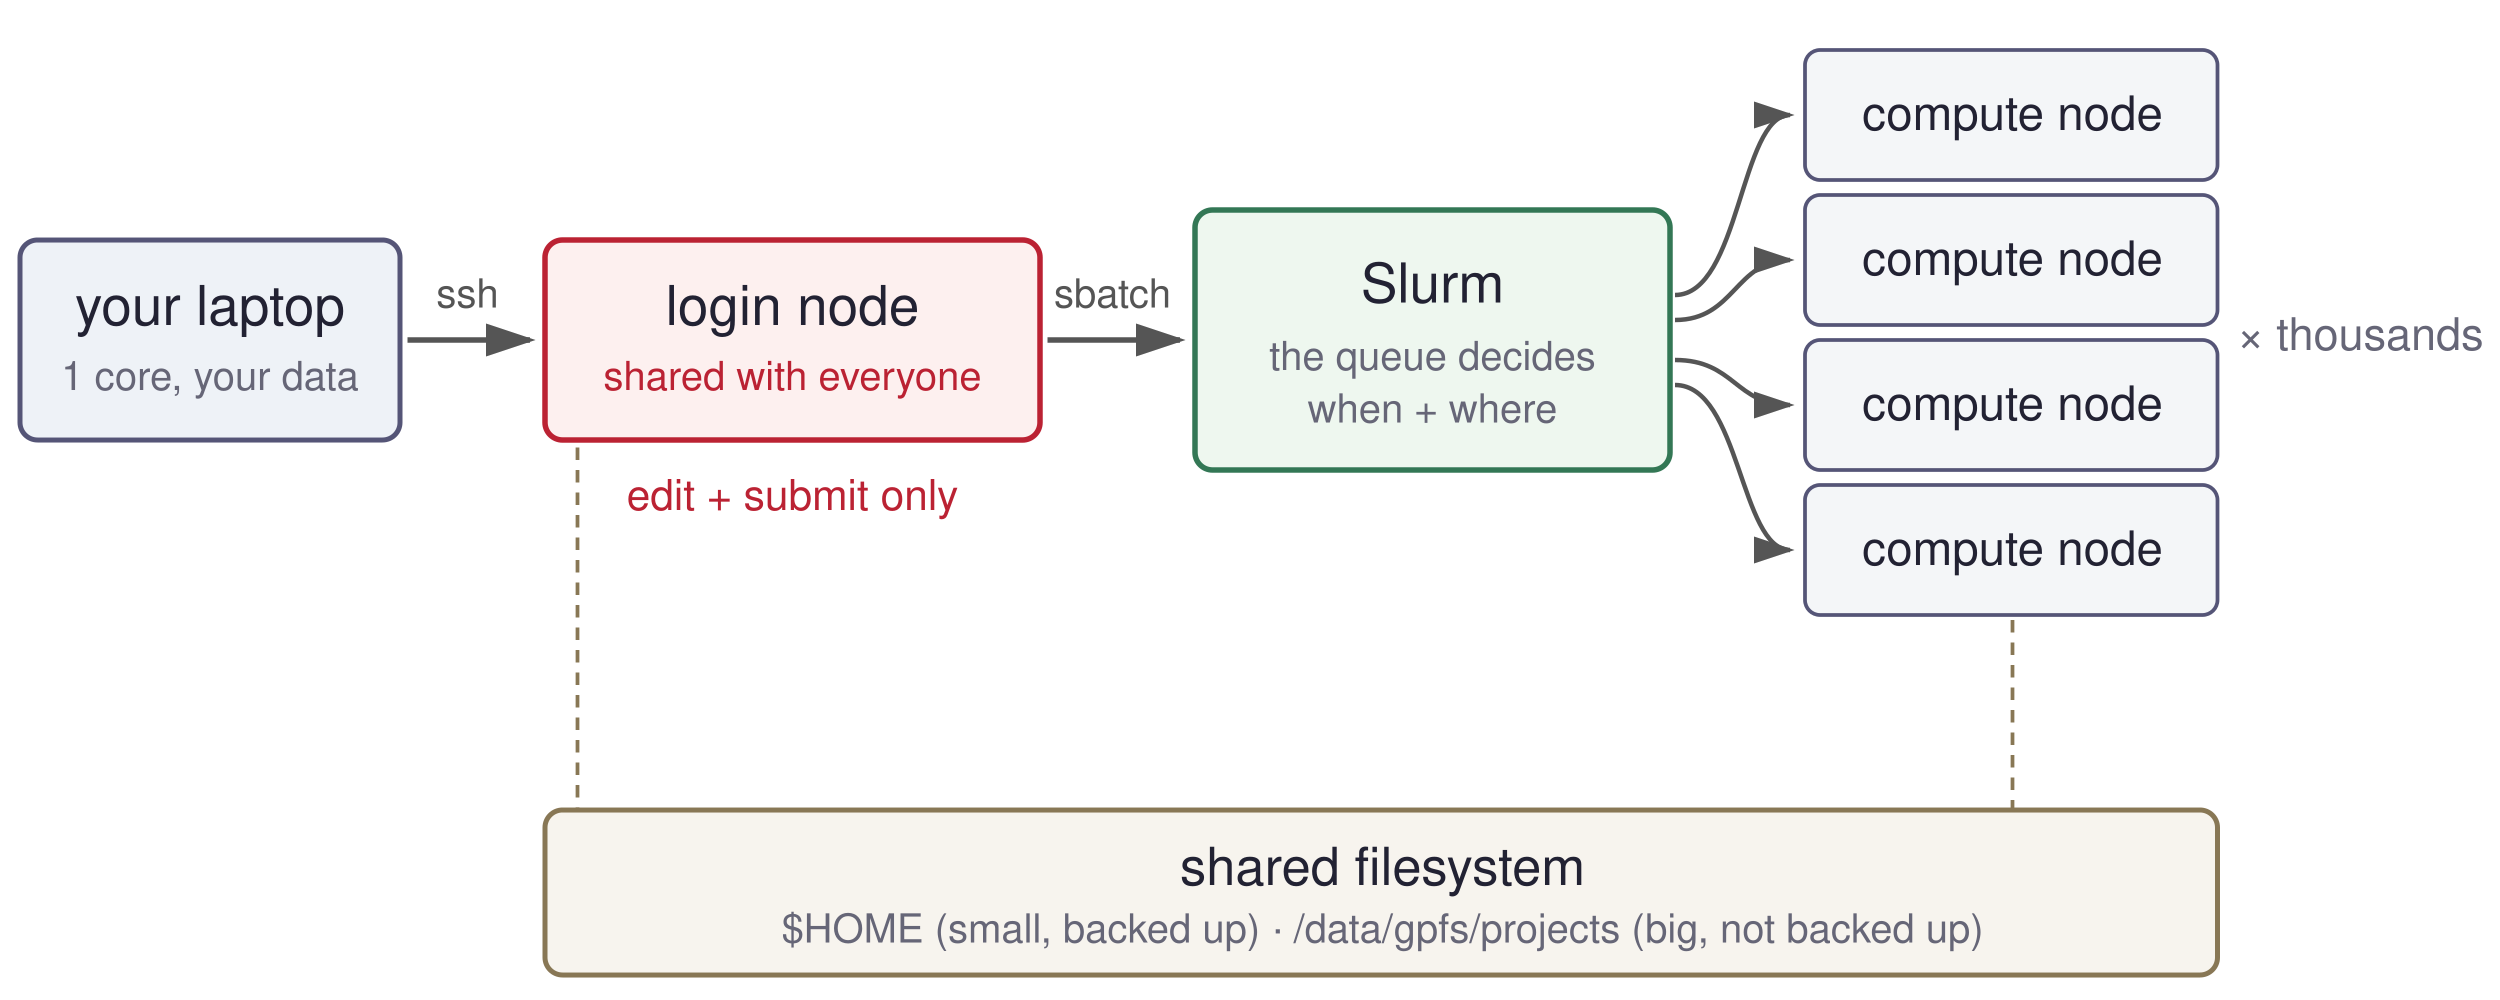
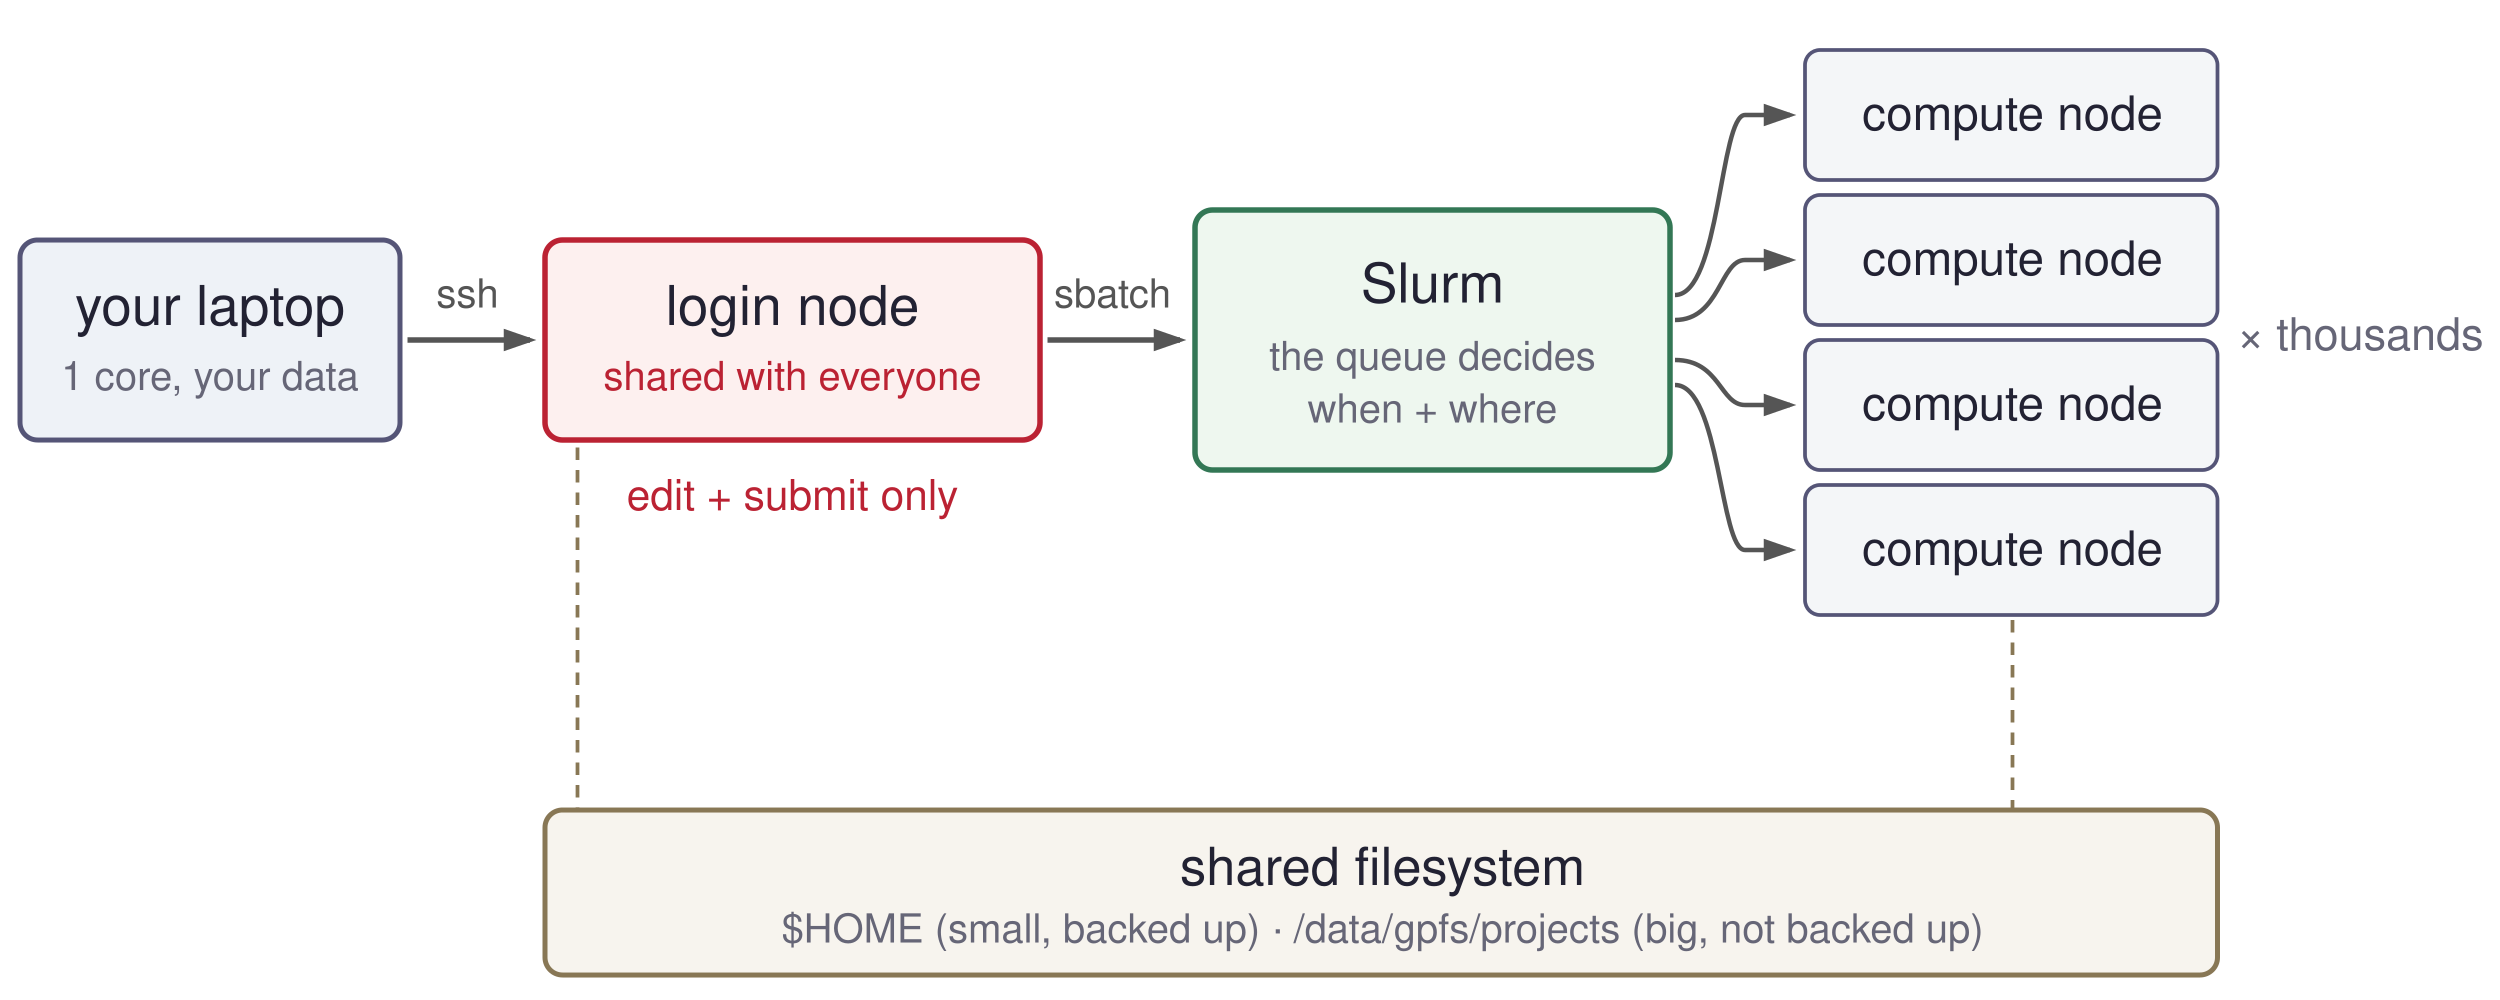
<svg xmlns="http://www.w3.org/2000/svg" viewBox="0 0 1000 400" width="1000" height="400" font-family="-apple-system, BlinkMacSystemFont, 'Helvetica Neue', Helvetica, Arial, sans-serif">
  <defs>
-     <marker id="ar" markerWidth="9" markerHeight="9" refX="8" refY="3" orient="auto">
-       <path d="M0,0 L0,6 L9,3 z" fill="#555" />
+     <marker id="ar" markerUnits="userSpaceOnUse" markerWidth="14" markerHeight="10" refX="10.5" refY="5" orient="auto">
+       <path d="M0,0.5 L0,9.5 L13,5 z" fill="#555" />
    </marker>
  </defs>
  <g transform="translate(0,-24)">
    <rect x="8" y="120" width="152" height="80" rx="7" fill="#eef2f7" stroke="#557" stroke-width="2" />
    <text x="84" y="154" font-size="22" text-anchor="middle" fill="#223">your laptop</text>
    <text x="84" y="180" font-size="16" text-anchor="middle" fill="#667">1 core, your data</text>
    <line x1="163" y1="160" x2="212" y2="160" stroke="#555" stroke-width="2.2" marker-end="url(#ar)" />
    <text x="187" y="147" font-size="16" text-anchor="middle" fill="#555">ssh</text>
    <rect x="218" y="120" width="198" height="80" rx="7" fill="#fdf0ef" stroke="#b23" stroke-width="2.2" />
    <text x="317" y="154" font-size="22" text-anchor="middle" fill="#223">login node</text>
    <text x="317" y="180" font-size="16" text-anchor="middle" fill="#b23">shared with everyone</text>
    <text x="317" y="228" font-size="17" text-anchor="middle" fill="#b23">edit + submit only</text>
    <line x1="419" y1="160" x2="472" y2="160" stroke="#555" stroke-width="2.2" marker-end="url(#ar)" />
    <text x="445" y="147" font-size="16" text-anchor="middle" fill="#555">sbatch</text>
    <rect x="478" y="108" width="190" height="104" rx="7" fill="#eef7ef" stroke="#375" stroke-width="2.2" />
    <text x="573" y="145" font-size="22" text-anchor="middle" fill="#223">Slurm</text>
    <text x="573" y="172" font-size="16" text-anchor="middle" fill="#667">the queue decides</text>
    <text x="573" y="193" font-size="16" text-anchor="middle" fill="#667">when + where</text>
    <g stroke="#555" stroke-width="1.8" marker-end="url(#ar)" fill="none">
-       <path d="M670,142 C696,142 696,70 716,70" />
-       <path d="M670,152 C694,152 694,128 716,128" />
-       <path d="M670,168 C694,168 694,186 716,186" />
-       <path d="M670,178 C696,178 696,244 716,244" />
+       <path d="M670,142 C688,142 688,70 698,70 L716,70" />
+       <path d="M670,152 C688,152 688,128 698,128 L716,128" />
+       <path d="M670,168 C688,168 688,186 698,186 L716,186" />
+       <path d="M670,178 C688,178 688,244 698,244 L716,244" />
    </g>
    <g>
      <rect x="722" y="44" width="165" height="52" rx="6" fill="#f4f6f8" stroke="#557" stroke-width="1.5" />
      <text x="805" y="76" font-size="19" text-anchor="middle" fill="#223">compute node</text>
      <rect x="722" y="102" width="165" height="52" rx="6" fill="#f4f6f8" stroke="#557" stroke-width="1.5" />
      <text x="805" y="134" font-size="19" text-anchor="middle" fill="#223">compute node</text>
      <rect x="722" y="160" width="165" height="52" rx="6" fill="#f4f6f8" stroke="#557" stroke-width="1.5" />
      <text x="805" y="192" font-size="19" text-anchor="middle" fill="#223">compute node</text>
      <rect x="722" y="218" width="165" height="52" rx="6" fill="#f4f6f8" stroke="#557" stroke-width="1.5" />
      <text x="805" y="250" font-size="19" text-anchor="middle" fill="#223">compute node</text>
    </g>
    <text x="895" y="164" font-size="18" fill="#667">× thousands</text>
    <rect x="218" y="348" width="669" height="66" rx="7" fill="#f7f4ee" stroke="#875" stroke-width="2" />
    <text x="553" y="378" font-size="21" text-anchor="middle" fill="#223">shared filesystem</text>
    <text x="553" y="401" font-size="16" text-anchor="middle" fill="#667">$HOME (small, backed up) · /data/gpfs/projects (big, not backed up)</text>
    <g stroke="#875" stroke-width="1.5" stroke-dasharray="5 4">
      <line x1="231" y1="203" x2="231" y2="348" />
      <line x1="805" y1="272" x2="805" y2="348" />
    </g>
  </g>
</svg>
